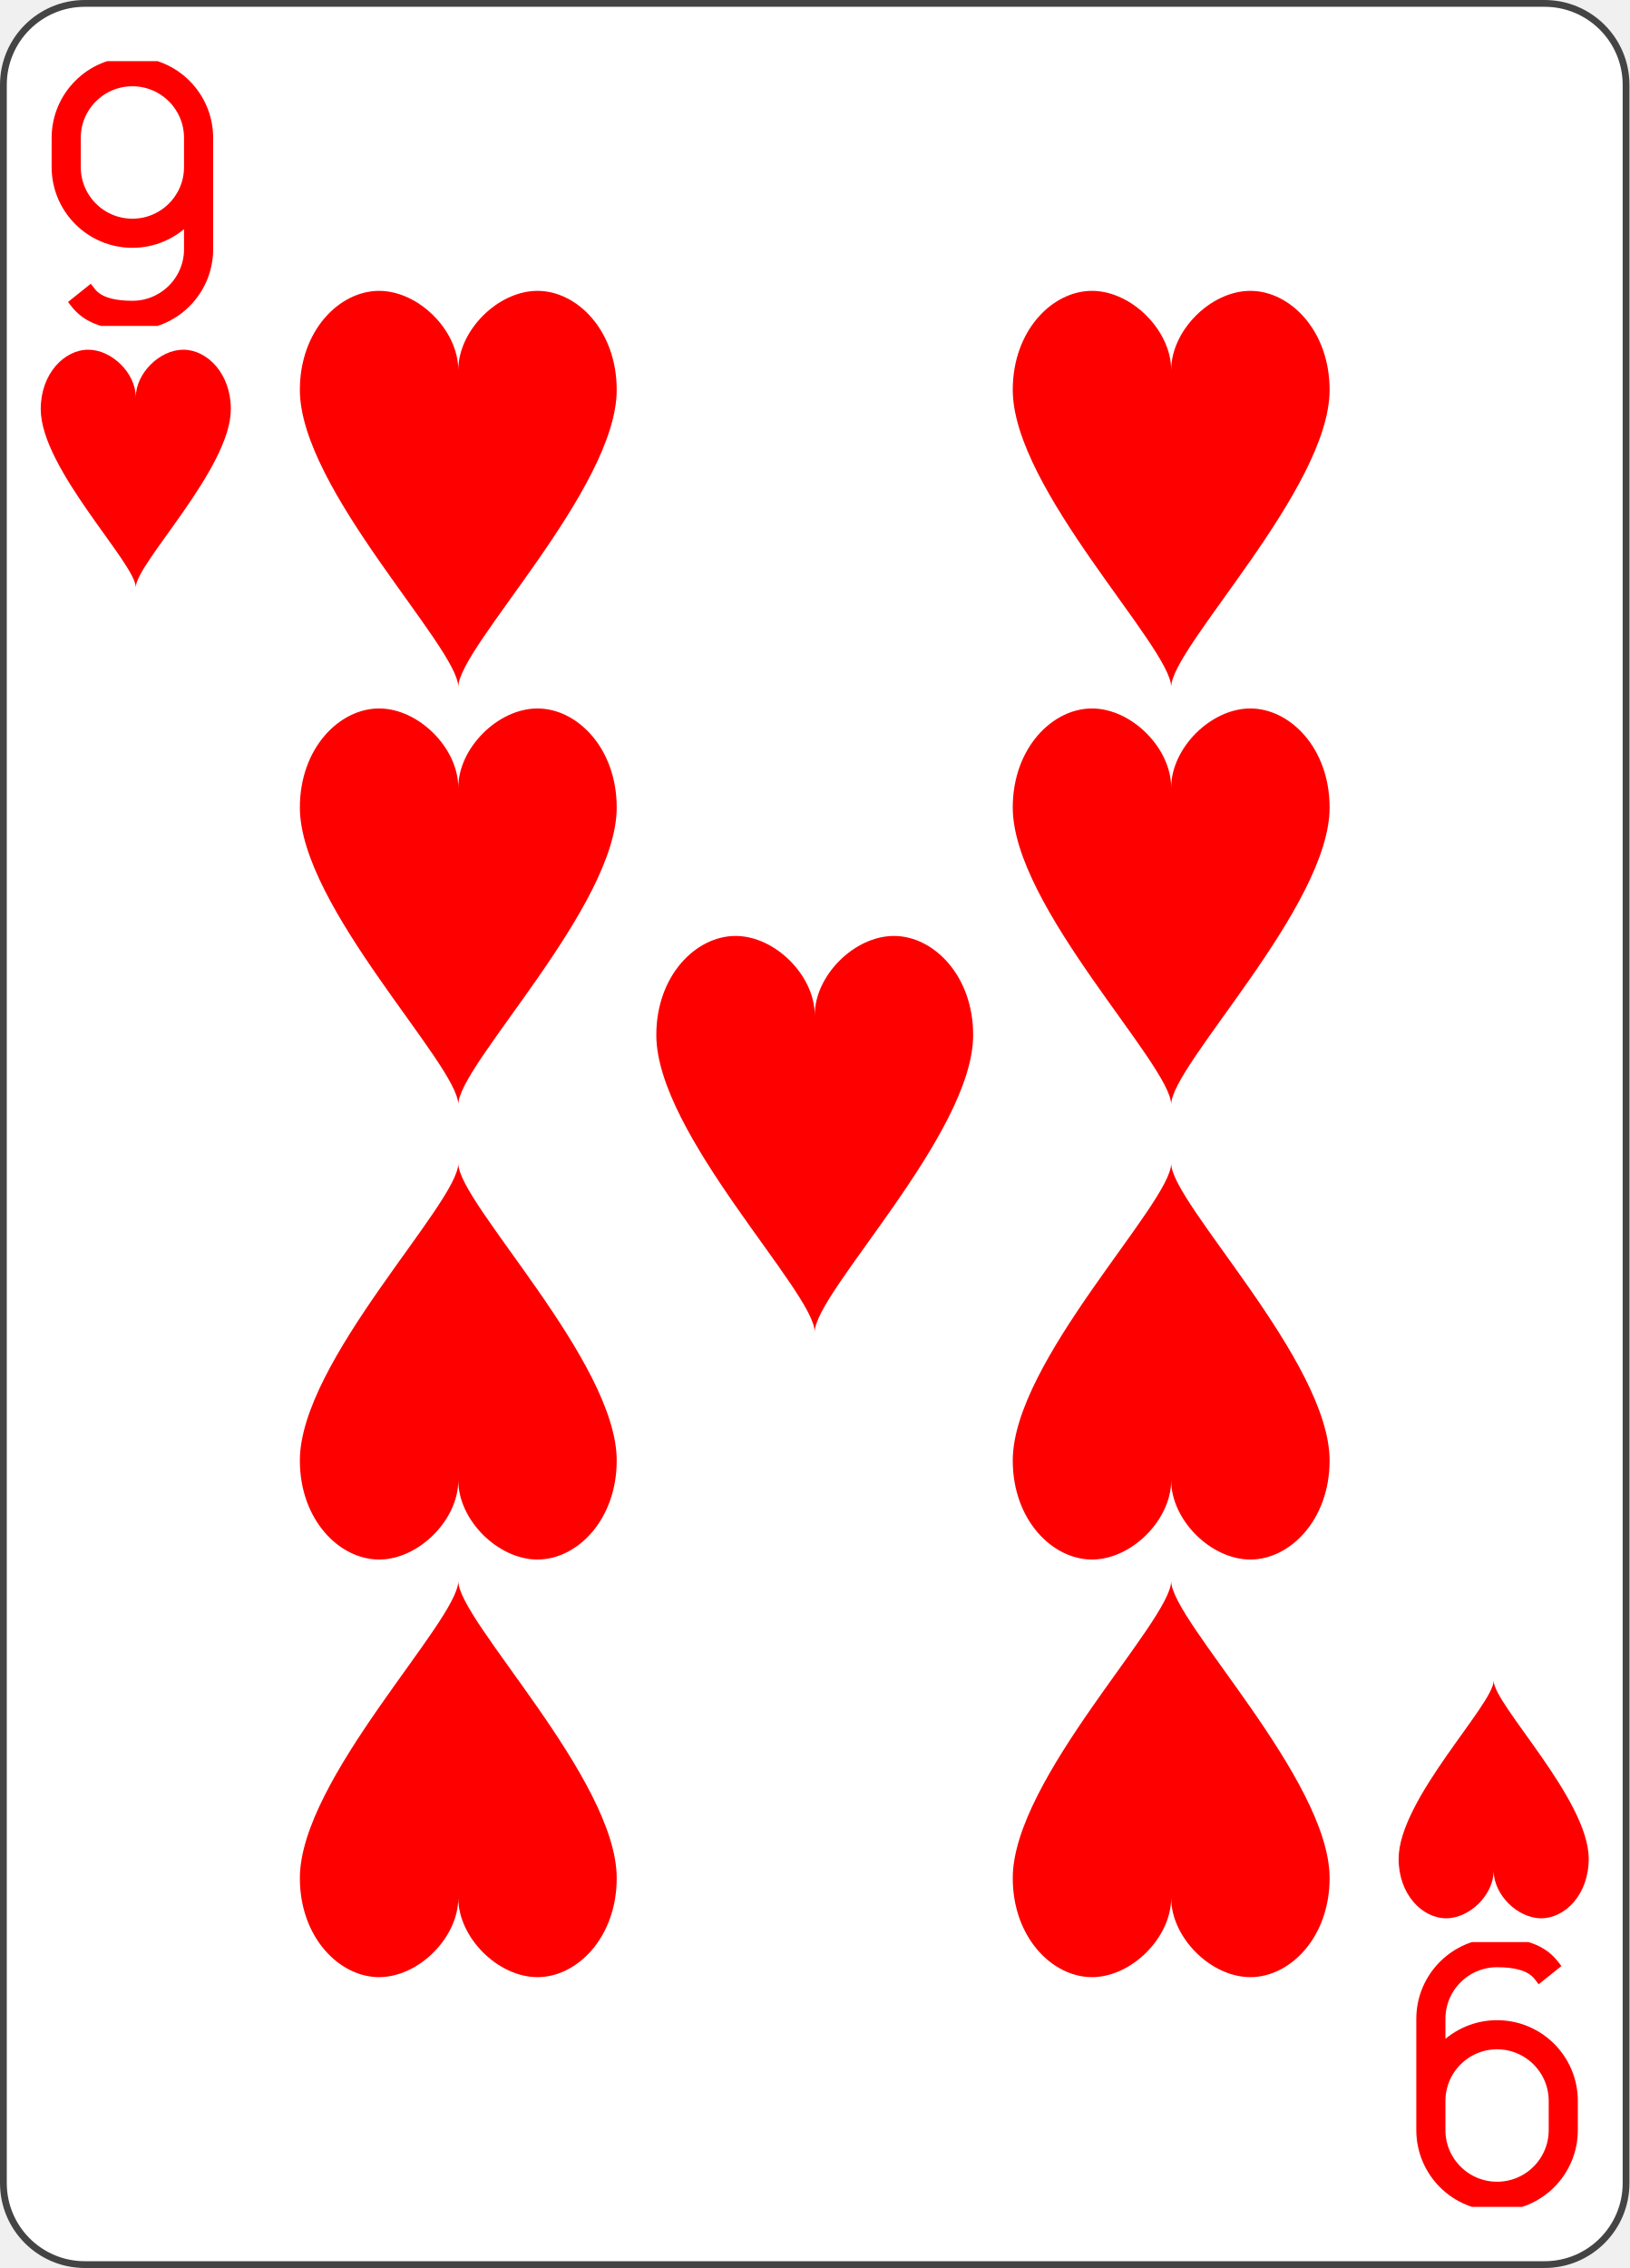
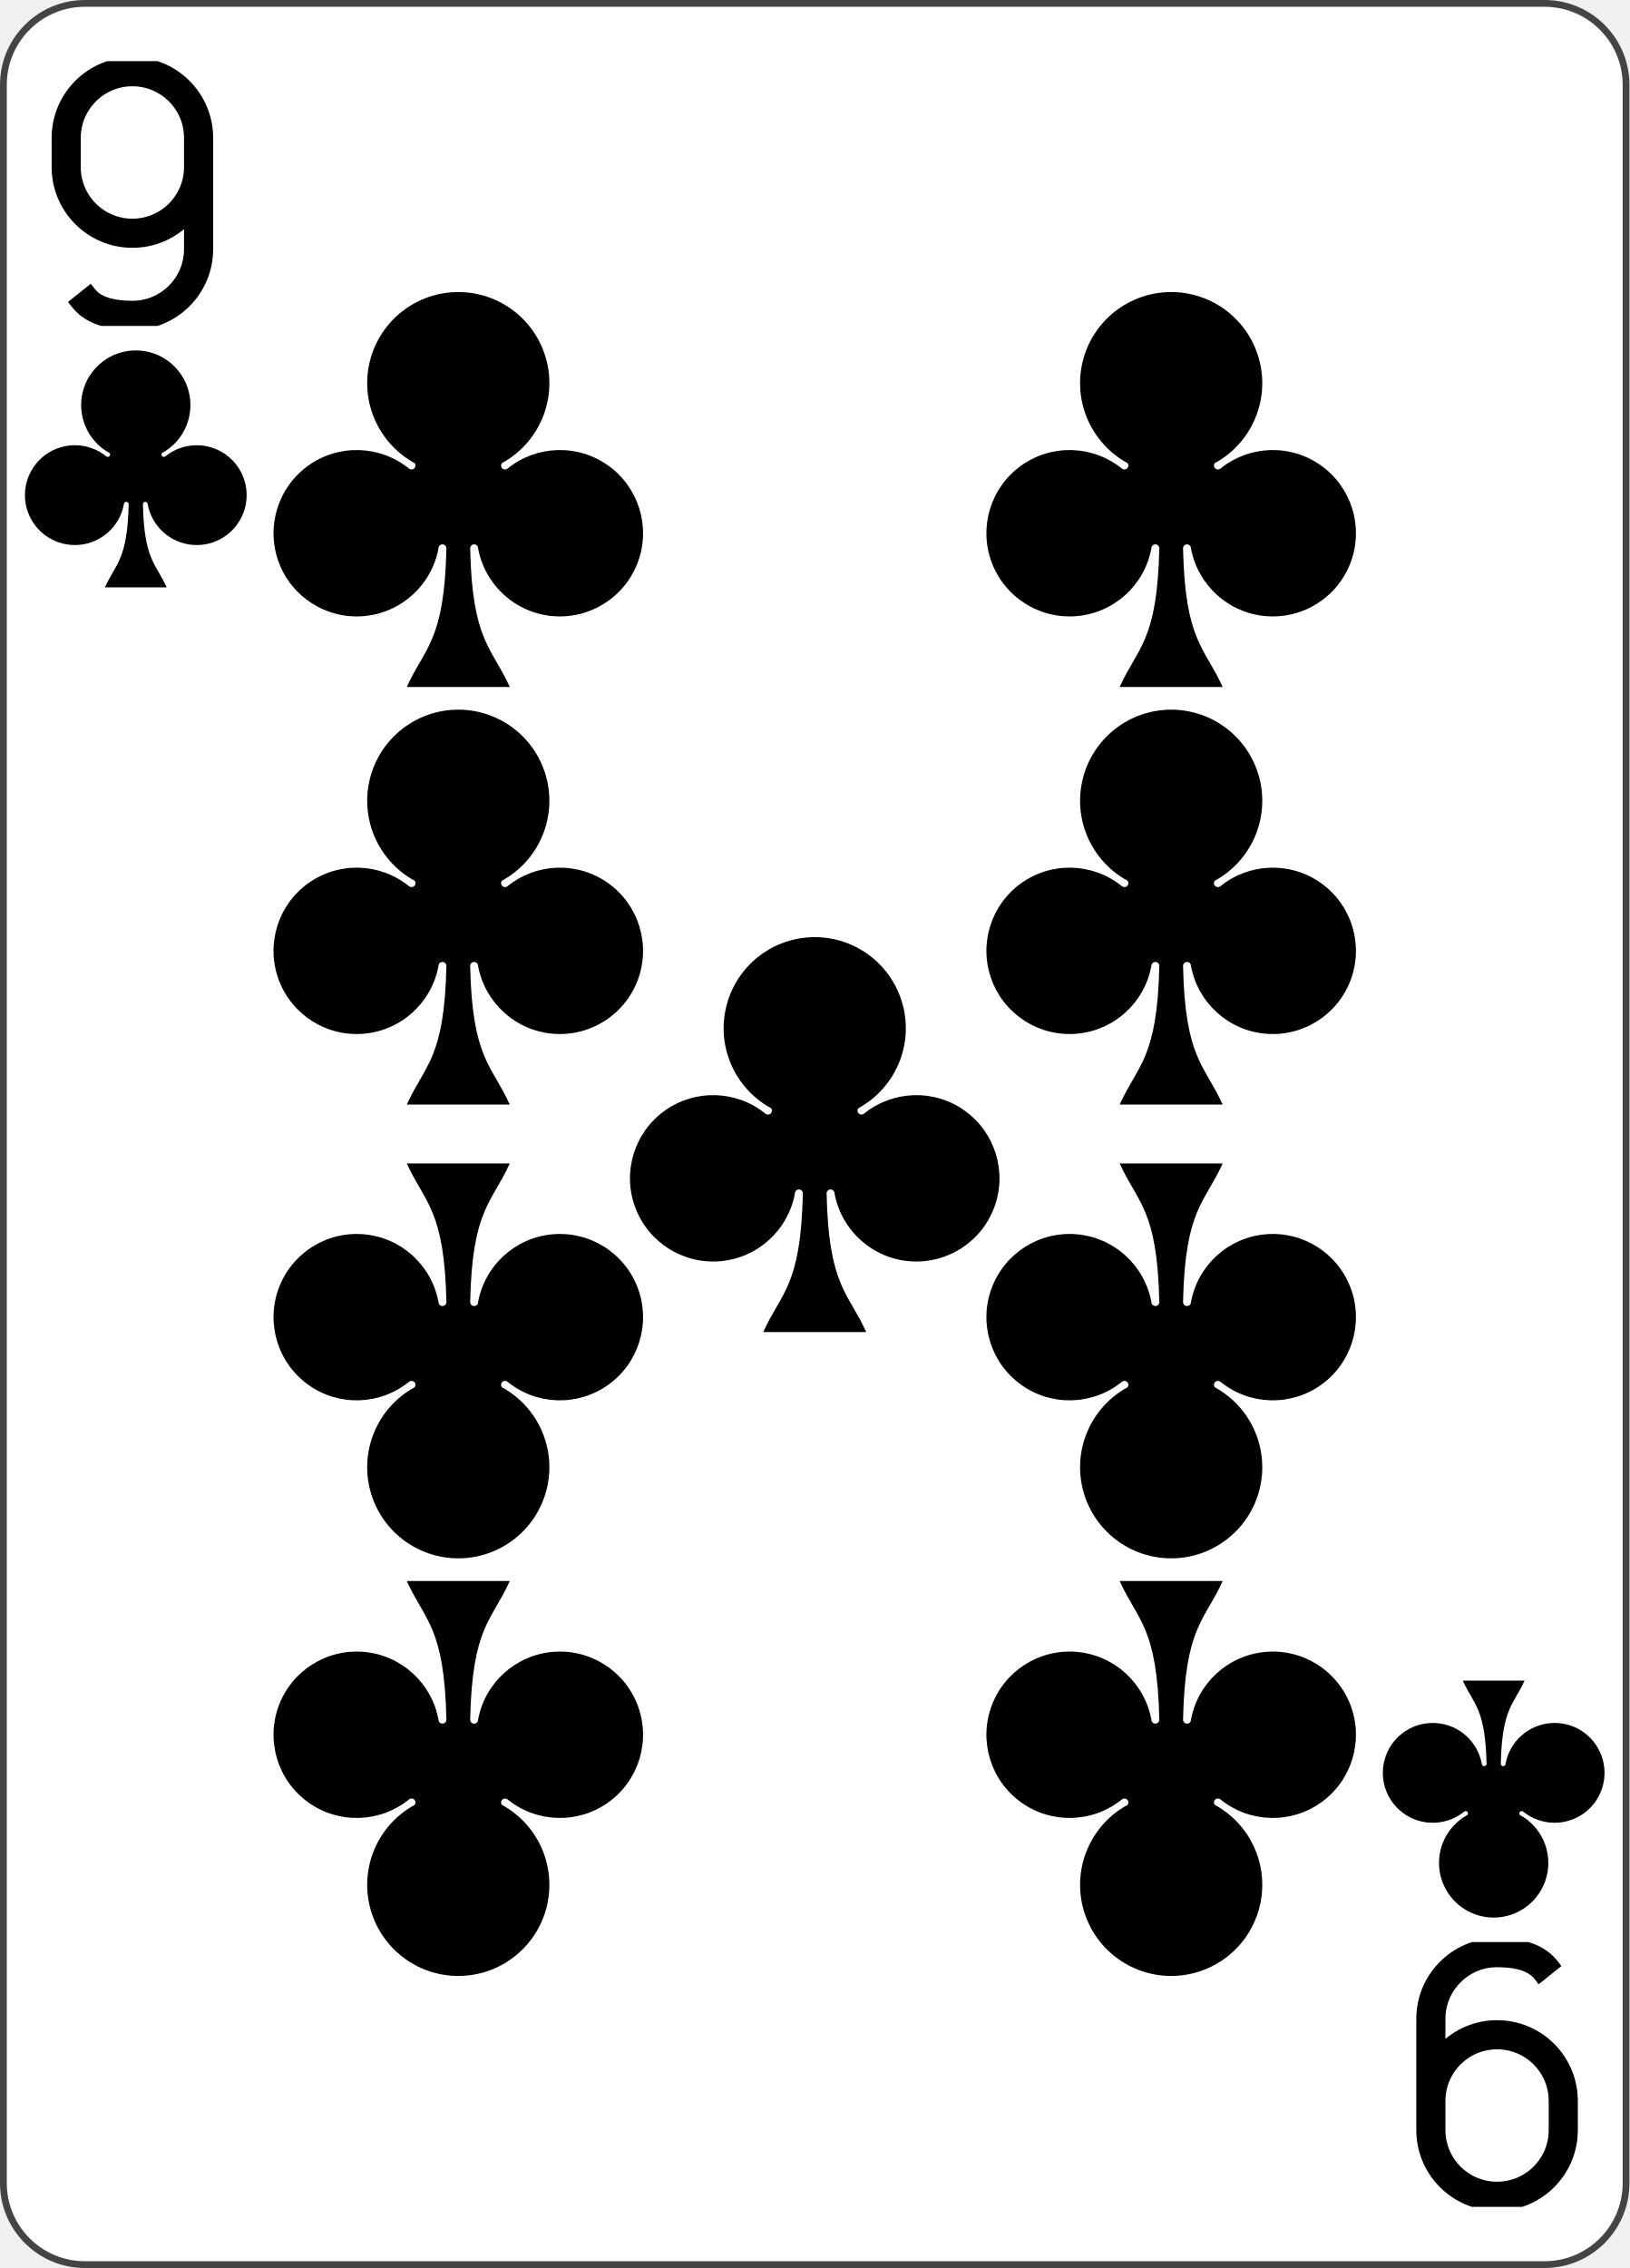
<svg xmlns="http://www.w3.org/2000/svg" viewBox="-120 -167 240 334">
  <rect width="239" height="333" x="-119.5" y="-166.5" rx="12" ry="12" stroke="#444" fill="#FFF" fill-opacity="1" stroke-width="1" />
-   <symbol id="R9h" viewBox="-500 -500 1000 1000" preserveAspectRatio="xMinYMid" opacity="0.8">
-     <path d="M250 -100A250 250 0 0 1 -250 -100L-250 -210A250 250 0 0 1 250 -210L250 210A250 250 0 0 1 0 460C-150 460 -180 400 -200 375" stroke="red" fill="none" fill-opacity="1" stroke-width="110" />
+   <symbol id="R9c" viewBox="-500 -500 1000 1000" preserveAspectRatio="xMinYMid" opacity="0.8">
+     <path d="M250 -100A250 250 0 0 1 -250 -100L-250 -210A250 250 0 0 1 250 -210L250 210A250 250 0 0 1 0 460C-150 460 -180 400 -200 375" stroke="#000" fill="none" fill-opacity="1" stroke-width="110" />
  </symbol>
-   <symbol id="S09h" viewBox="-600 -600 1200 1200" preserveAspectRatio="xMinYMid" opacity="0.8">
-     <path d="M0 -500C100 -250 355 -100 355 185A150 150 0 0 1 55 185A10 10 0 0 0 35 185C35 385 85 400 130 500L-130 500C-85 400 -35 385 -35 185A10 10 0 0 0 -55 185A150 150 0 0 1 -355 185C-355 -100 -100 -250 0 -500" fill="red" fill-opacity="1" />
+   <symbol id="S09c" viewBox="-600 -600 1200 1200" preserveAspectRatio="xMinYMid" opacity="0.8">
+     <path d="M0 -500C100 -250 355 -100 355 185A150 150 0 0 1 55 185A10 10 0 0 0 35 185C35 385 85 400 130 500L-130 500C-85 400 -35 385 -35 185A10 10 0 0 0 -55 185A150 150 0 0 1 -355 185C-355 -100 -100 -250 0 -500" fill="#000" fill-opacity="1" />
  </symbol>
-   <symbol id="S19h" viewBox="-600 -600 1200 1200" preserveAspectRatio="xMinYMid" opacity="0.8">
-     <path d="M0 -300C0 -400 100 -500 200 -500C300 -500 400 -400 400 -250C400 0 0 400 0 500C0 400 -400 0 -400 -250C-400 -400 -300 -500 -200 -500C-100 -500 0 -400 -0 -300" fill="red" fill-opacity="1" />
+   <symbol id="S19c" viewBox="-600 -600 1200 1200" preserveAspectRatio="xMinYMid" opacity="0.8">
+     <path d="M0 -300C0 -400 100 -500 200 -500C300 -500 400 -400 400 -250C400 0 0 400 0 500C0 400 -400 0 -400 -250C-400 -400 -300 -500 -200 -500C-100 -500 0 -400 -0 -300" fill="#000" fill-opacity="1" />
  </symbol>
-   <symbol id="S29h" viewBox="-600 -600 1200 1200" preserveAspectRatio="xMinYMid" opacity="0.8">
-     <path d="M-400 0C-350 0 0 -450 0 -500C0 -450 350 0 400 0C350 0 0 450 0 500C0 450 -350 0 -400 0" fill="red" fill-opacity="1" />
+   <symbol id="S29c" viewBox="-600 -600 1200 1200" preserveAspectRatio="xMinYMid" opacity="0.8">
+     <path d="M-400 0C-350 0 0 -450 0 -500C0 -450 350 0 400 0C350 0 0 450 0 500C0 450 -350 0 -400 0" fill="#000" fill-opacity="1" />
  </symbol>
-   <symbol id="S39h" viewBox="-600 -600 1200 1200" preserveAspectRatio="xMinYMid" opacity="0.8">
-     <path d="M30 150C35 385 85 400 130 500L-130 500C-85 400 -35 385 -30 150A10 10 0 0 0 -50 150A210 210 0 1 1 -124 -51A10 10 0 0 0 -110 -65A230 230 0 1 1 110 -65A10 10 0 0 0 124 -51A210 210 0 1 1 50 150A10 10 0 0 0 30 150" fill="red" fill-opacity="1" />
+   <symbol id="S39c" viewBox="-600 -600 1200 1200" preserveAspectRatio="xMinYMid" opacity="0.8">
+     <path d="M30 150C35 385 85 400 130 500L-130 500C-85 400 -35 385 -30 150A10 10 0 0 0 -50 150A210 210 0 1 1 -124 -51A10 10 0 0 0 -110 -65A230 230 0 1 1 110 -65A10 10 0 0 0 124 -51A210 210 0 1 1 50 150A10 10 0 0 0 30 150" fill="#000" fill-opacity="1" />
  </symbol>
-   <use href="#R9h" height="39" x="-120" y="-158" />
-   <use href="#S19h" height="42" x="-121" y="-119" />
-   <use href="#S19h" height="70" x="-87.5" y="-130" />
-   <use href="#S19h" height="70" x="17.5" y="-130" />
-   <use href="#S19h" height="70" x="-87.5" y="-68.5" />
-   <use href="#S19h" height="70" x="17.5" y="-68.5" />
-   <use href="#S19h" height="70" x="-35" y="-35" />
+   <use href="#R9c" height="39" x="-120" y="-158" />
+   <use href="#S39c" height="42" x="-121" y="-119" />
+   <use href="#S39c" height="70" x="-87.5" y="-130" />
+   <use href="#S39c" height="70" x="17.5" y="-130" />
+   <use href="#S39c" height="70" x="-87.5" y="-68.5" />
+   <use href="#S39c" height="70" x="17.5" y="-68.5" />
+   <use href="#S39c" height="70" x="-35" y="-35" />
  <g transform="rotate(180)">
-     <use href="#R9h" height="39" x="-120" y="-158" />
-     <use href="#S19h" height="42" x="-121" y="-119" />
-     <use href="#S19h" height="70" x="-87.5" y="-130" />
-     <use href="#S19h" height="70" x="17.5" y="-130" />
-     <use href="#S19h" height="70" x="-87.5" y="-68.5" />
-     <use href="#S19h" height="70" x="17.5" y="-68.5" />
+     <use href="#R9c" height="39" x="-120" y="-158" />
+     <use href="#S39c" height="42" x="-121" y="-119" />
+     <use href="#S39c" height="70" x="-87.5" y="-130" />
+     <use href="#S39c" height="70" x="17.5" y="-130" />
+     <use href="#S39c" height="70" x="-87.5" y="-68.5" />
+     <use href="#S39c" height="70" x="17.5" y="-68.5" />
  </g>
</svg>
